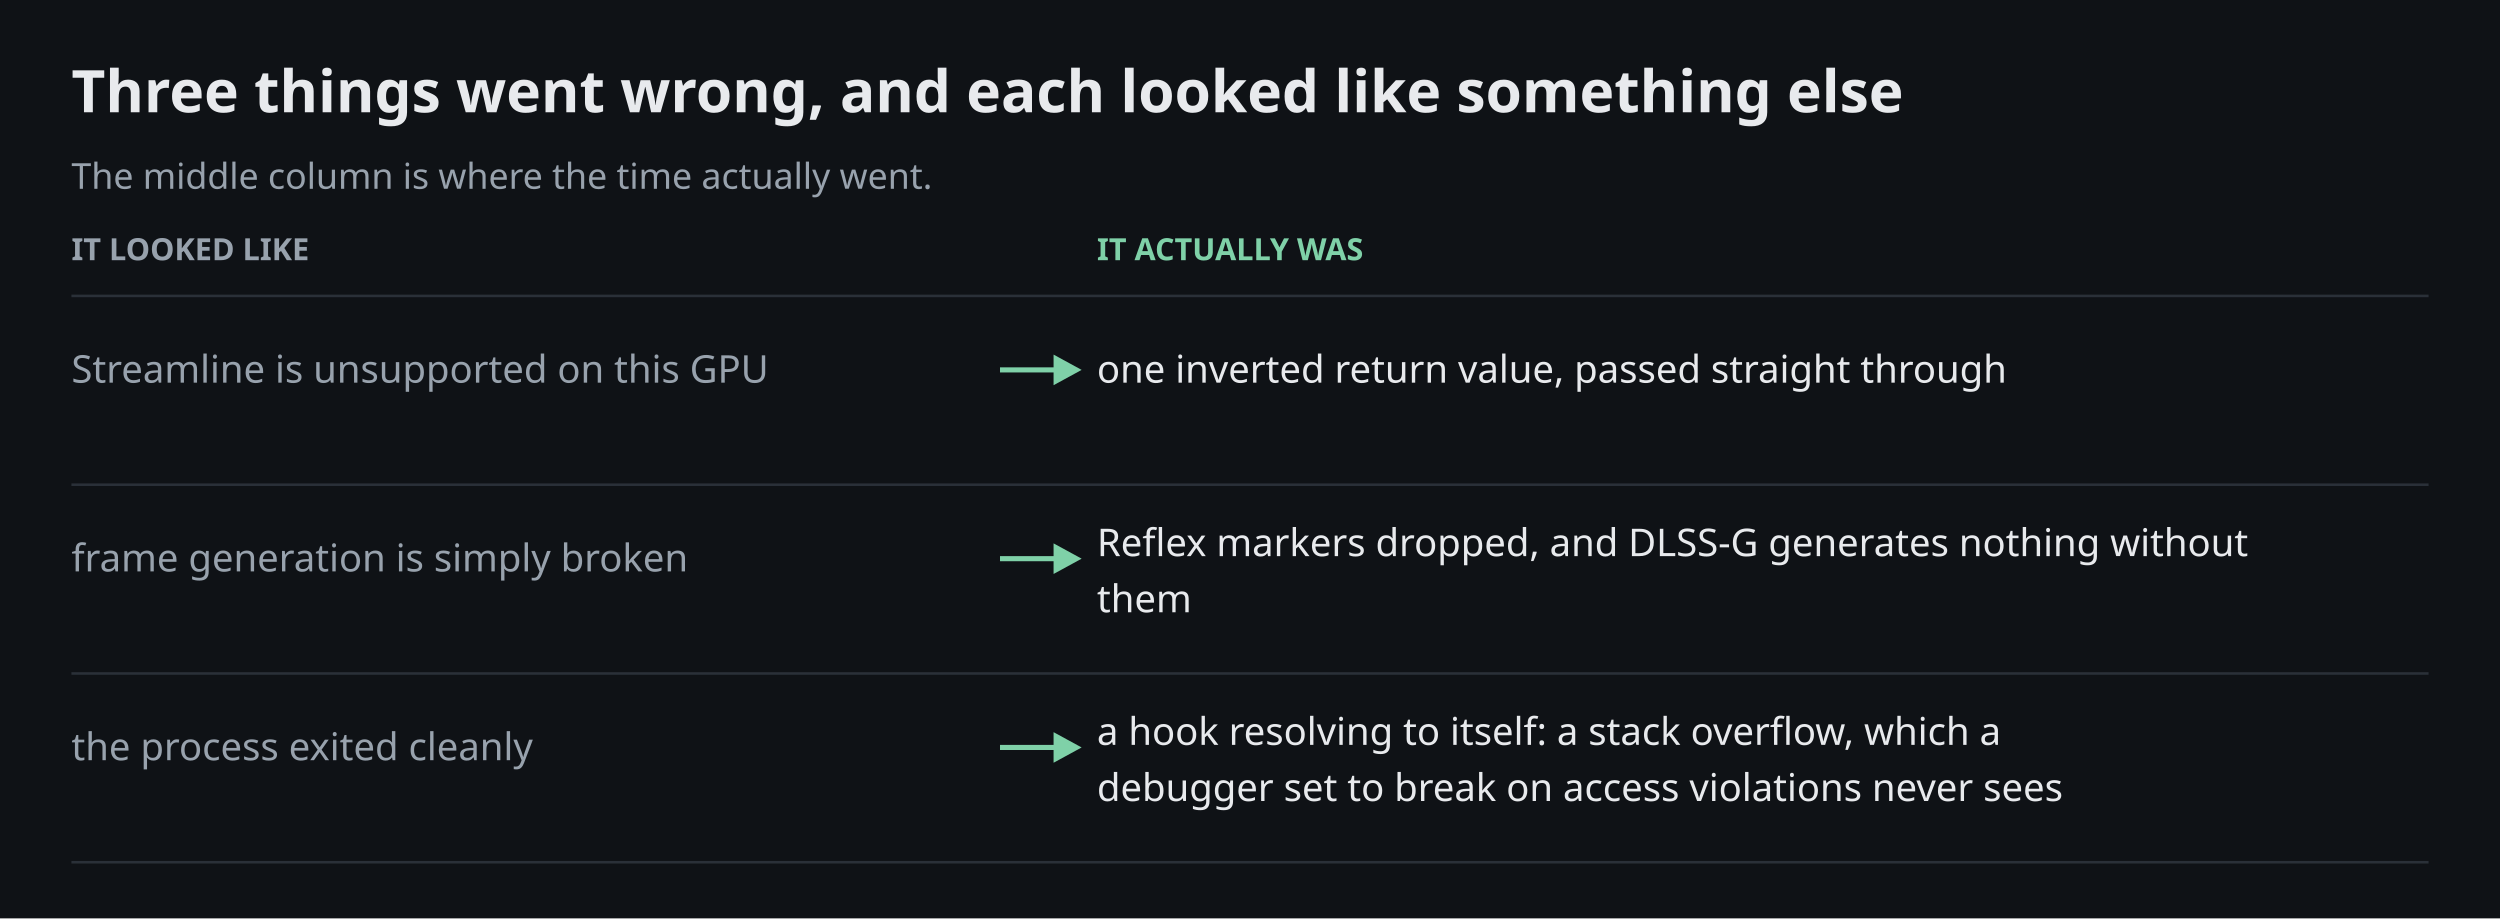
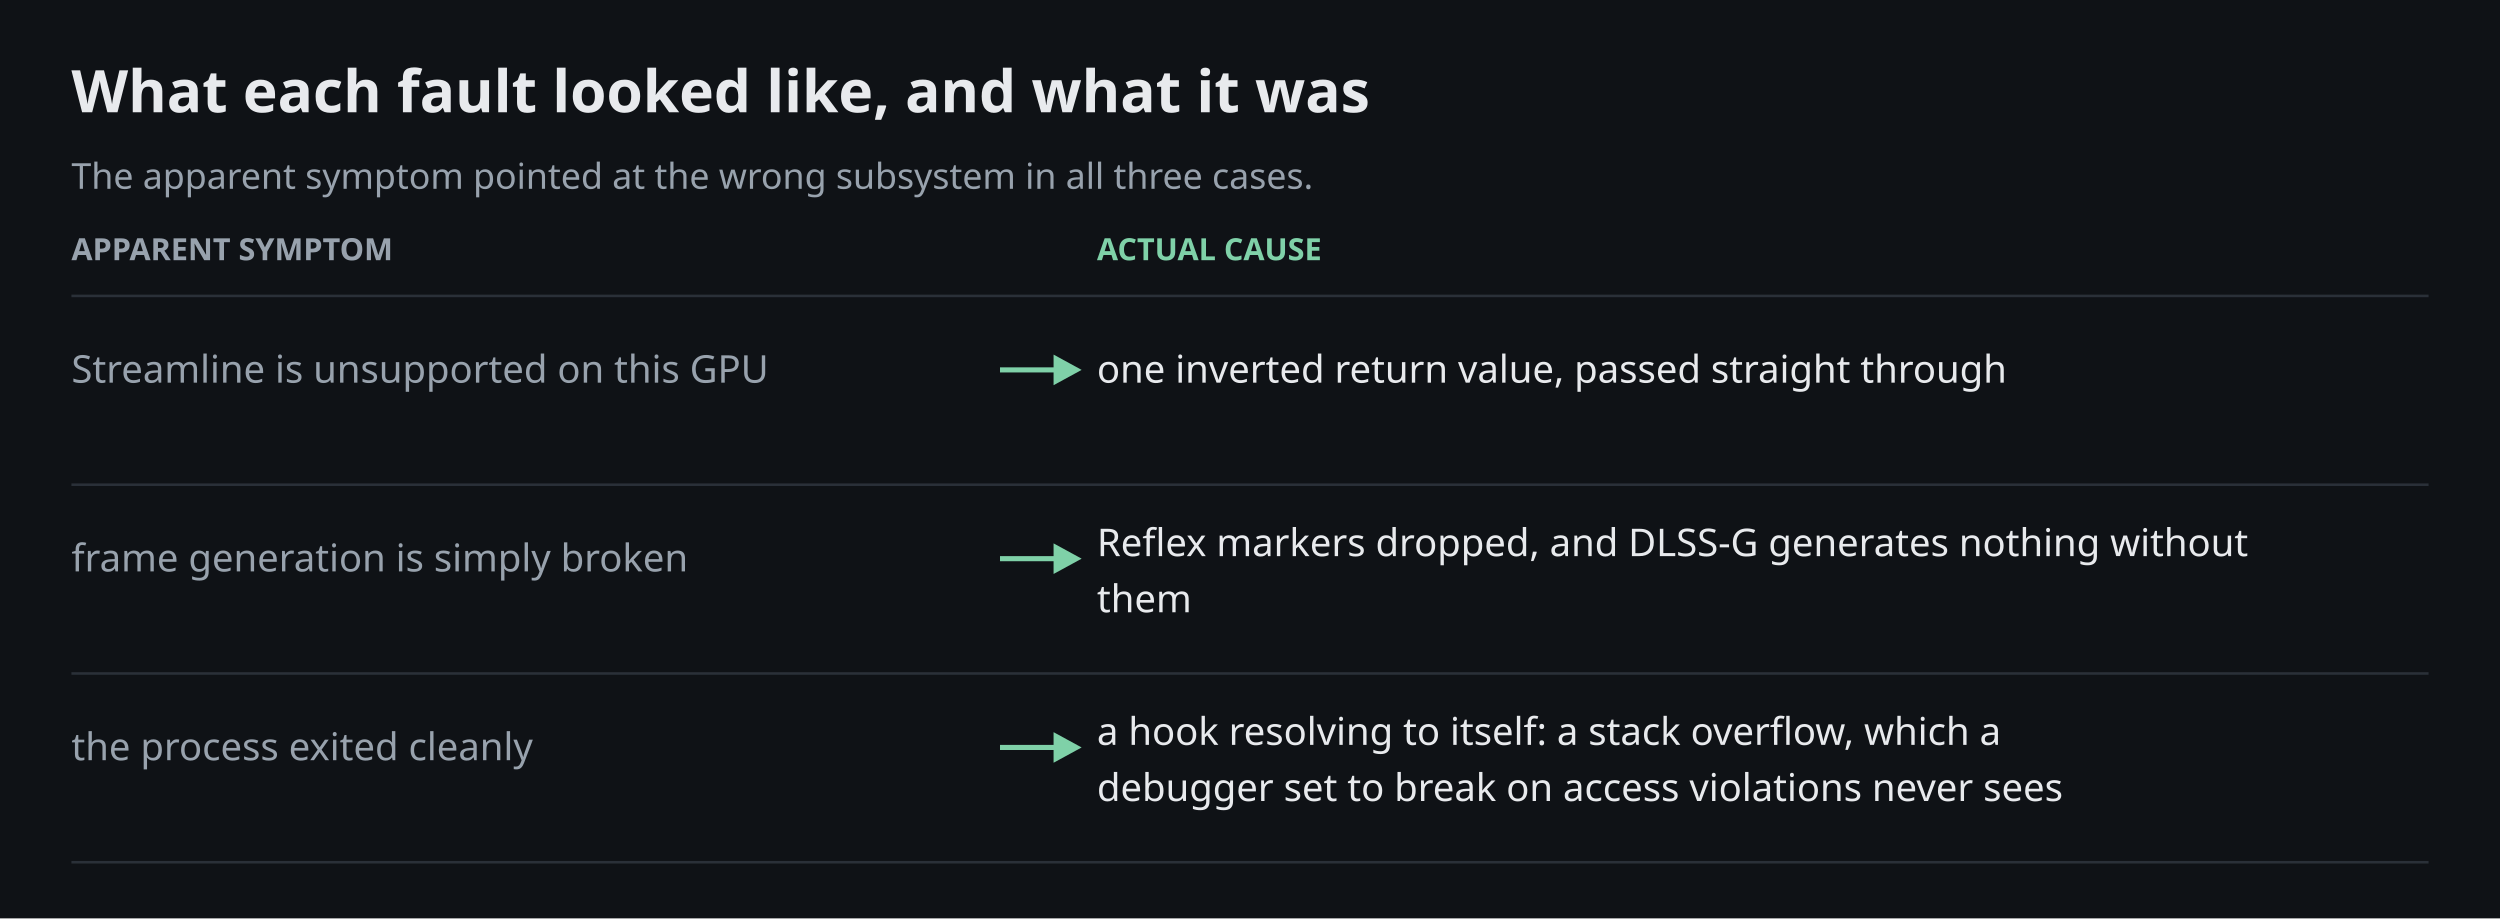
<svg xmlns="http://www.w3.org/2000/svg" width="980" height="360" viewBox="0 0 980 360">
  <rect width="980" height="360" fill="#0f1216" />
-   <text x="28" y="44" fill="#e8eaed" font-family="system-ui,sans-serif" font-size="23" font-weight="700">Three things went wrong, and each looked like something else</text>
-   <text x="28" y="74" fill="#98a2ad" font-family="system-ui,sans-serif" font-size="14">The middle column is where the time actually went.</text>
-   <text x="28.0" y="102.0" fill="#98a2ad" font-family="system-ui,sans-serif" font-size="12" font-weight="700" text-anchor="start">IT LOOKED LIKE</text>
-   <text x="430.0" y="102.0" fill="#7fd1a8" font-family="system-ui,sans-serif" font-size="12" font-weight="700" text-anchor="start">IT ACTUALLY WAS</text>
+   <text x="28" y="44" fill="#e8eaed" font-family="system-ui,sans-serif" font-size="23" font-weight="700">What each fault looked like, and what it was</text>
+   <text x="28" y="74" fill="#98a2ad" font-family="system-ui,sans-serif" font-size="14">The apparent symptom pointed at the wrong subsystem in all three cases.</text>
+   <text x="28.0" y="102.0" fill="#98a2ad" font-family="system-ui,sans-serif" font-size="12" font-weight="700" text-anchor="start">APPARENT SYMPTOM</text>
+   <text x="430.0" y="102.0" fill="#7fd1a8" font-family="system-ui,sans-serif" font-size="12" font-weight="700" text-anchor="start">ACTUAL CAUSE</text>
  <line x1="28" y1="116" x2="952" y2="116" stroke="#2a3038" stroke-width="1" />
  <text x="28.0" y="150.0" fill="#98a2ad" font-family="system-ui,sans-serif" font-size="15" font-weight="400" text-anchor="start">Streamline is unsupported on this GPU</text>
  <line x1="392.0" y1="145.0" x2="415.0" y2="145.0" stroke="#7fd1a8" stroke-width="2" />
  <polygon points="424.0,145.0 413.0,139.0 413.0,151.0" fill="#7fd1a8" />
  <text x="430.0" y="150.0" fill="#e8eaed" font-family="system-ui,sans-serif" font-size="15" font-weight="400" text-anchor="start">one inverted return value, passed straight through</text>
  <line x1="28" y1="190" x2="952" y2="190" stroke="#2a3038" stroke-width="1" />
  <text x="28.0" y="224.0" fill="#98a2ad" font-family="system-ui,sans-serif" font-size="15" font-weight="400" text-anchor="start">frame generation is simply broken</text>
  <line x1="392.0" y1="219.0" x2="415.0" y2="219.0" stroke="#7fd1a8" stroke-width="2" />
  <polygon points="424.0,219.0 413.0,213.0 413.0,225.0" fill="#7fd1a8" />
  <text x="430.0" y="218.0" fill="#e8eaed" font-family="system-ui,sans-serif" font-size="15" font-weight="400" text-anchor="start">Reflex markers dropped, and DLSS-G generates nothing without</text>
  <text x="430.0" y="240.0" fill="#e8eaed" font-family="system-ui,sans-serif" font-size="15" font-weight="400" text-anchor="start">them</text>
  <line x1="28" y1="264" x2="952" y2="264" stroke="#2a3038" stroke-width="1" />
  <text x="28.0" y="298.0" fill="#98a2ad" font-family="system-ui,sans-serif" font-size="15" font-weight="400" text-anchor="start">the process exited cleanly</text>
  <line x1="392.0" y1="293.0" x2="415.0" y2="293.0" stroke="#7fd1a8" stroke-width="2" />
  <polygon points="424.0,293.0 413.0,287.0 413.0,299.0" fill="#7fd1a8" />
  <text x="430.0" y="292.0" fill="#e8eaed" font-family="system-ui,sans-serif" font-size="15" font-weight="400" text-anchor="start">a hook resolving to itself: a stack overflow, which a</text>
  <text x="430.0" y="314.0" fill="#e8eaed" font-family="system-ui,sans-serif" font-size="15" font-weight="400" text-anchor="start">debugger set to break on access violations never sees</text>
  <line x1="28" y1="338" x2="952" y2="338" stroke="#2a3038" stroke-width="1" />
</svg>
